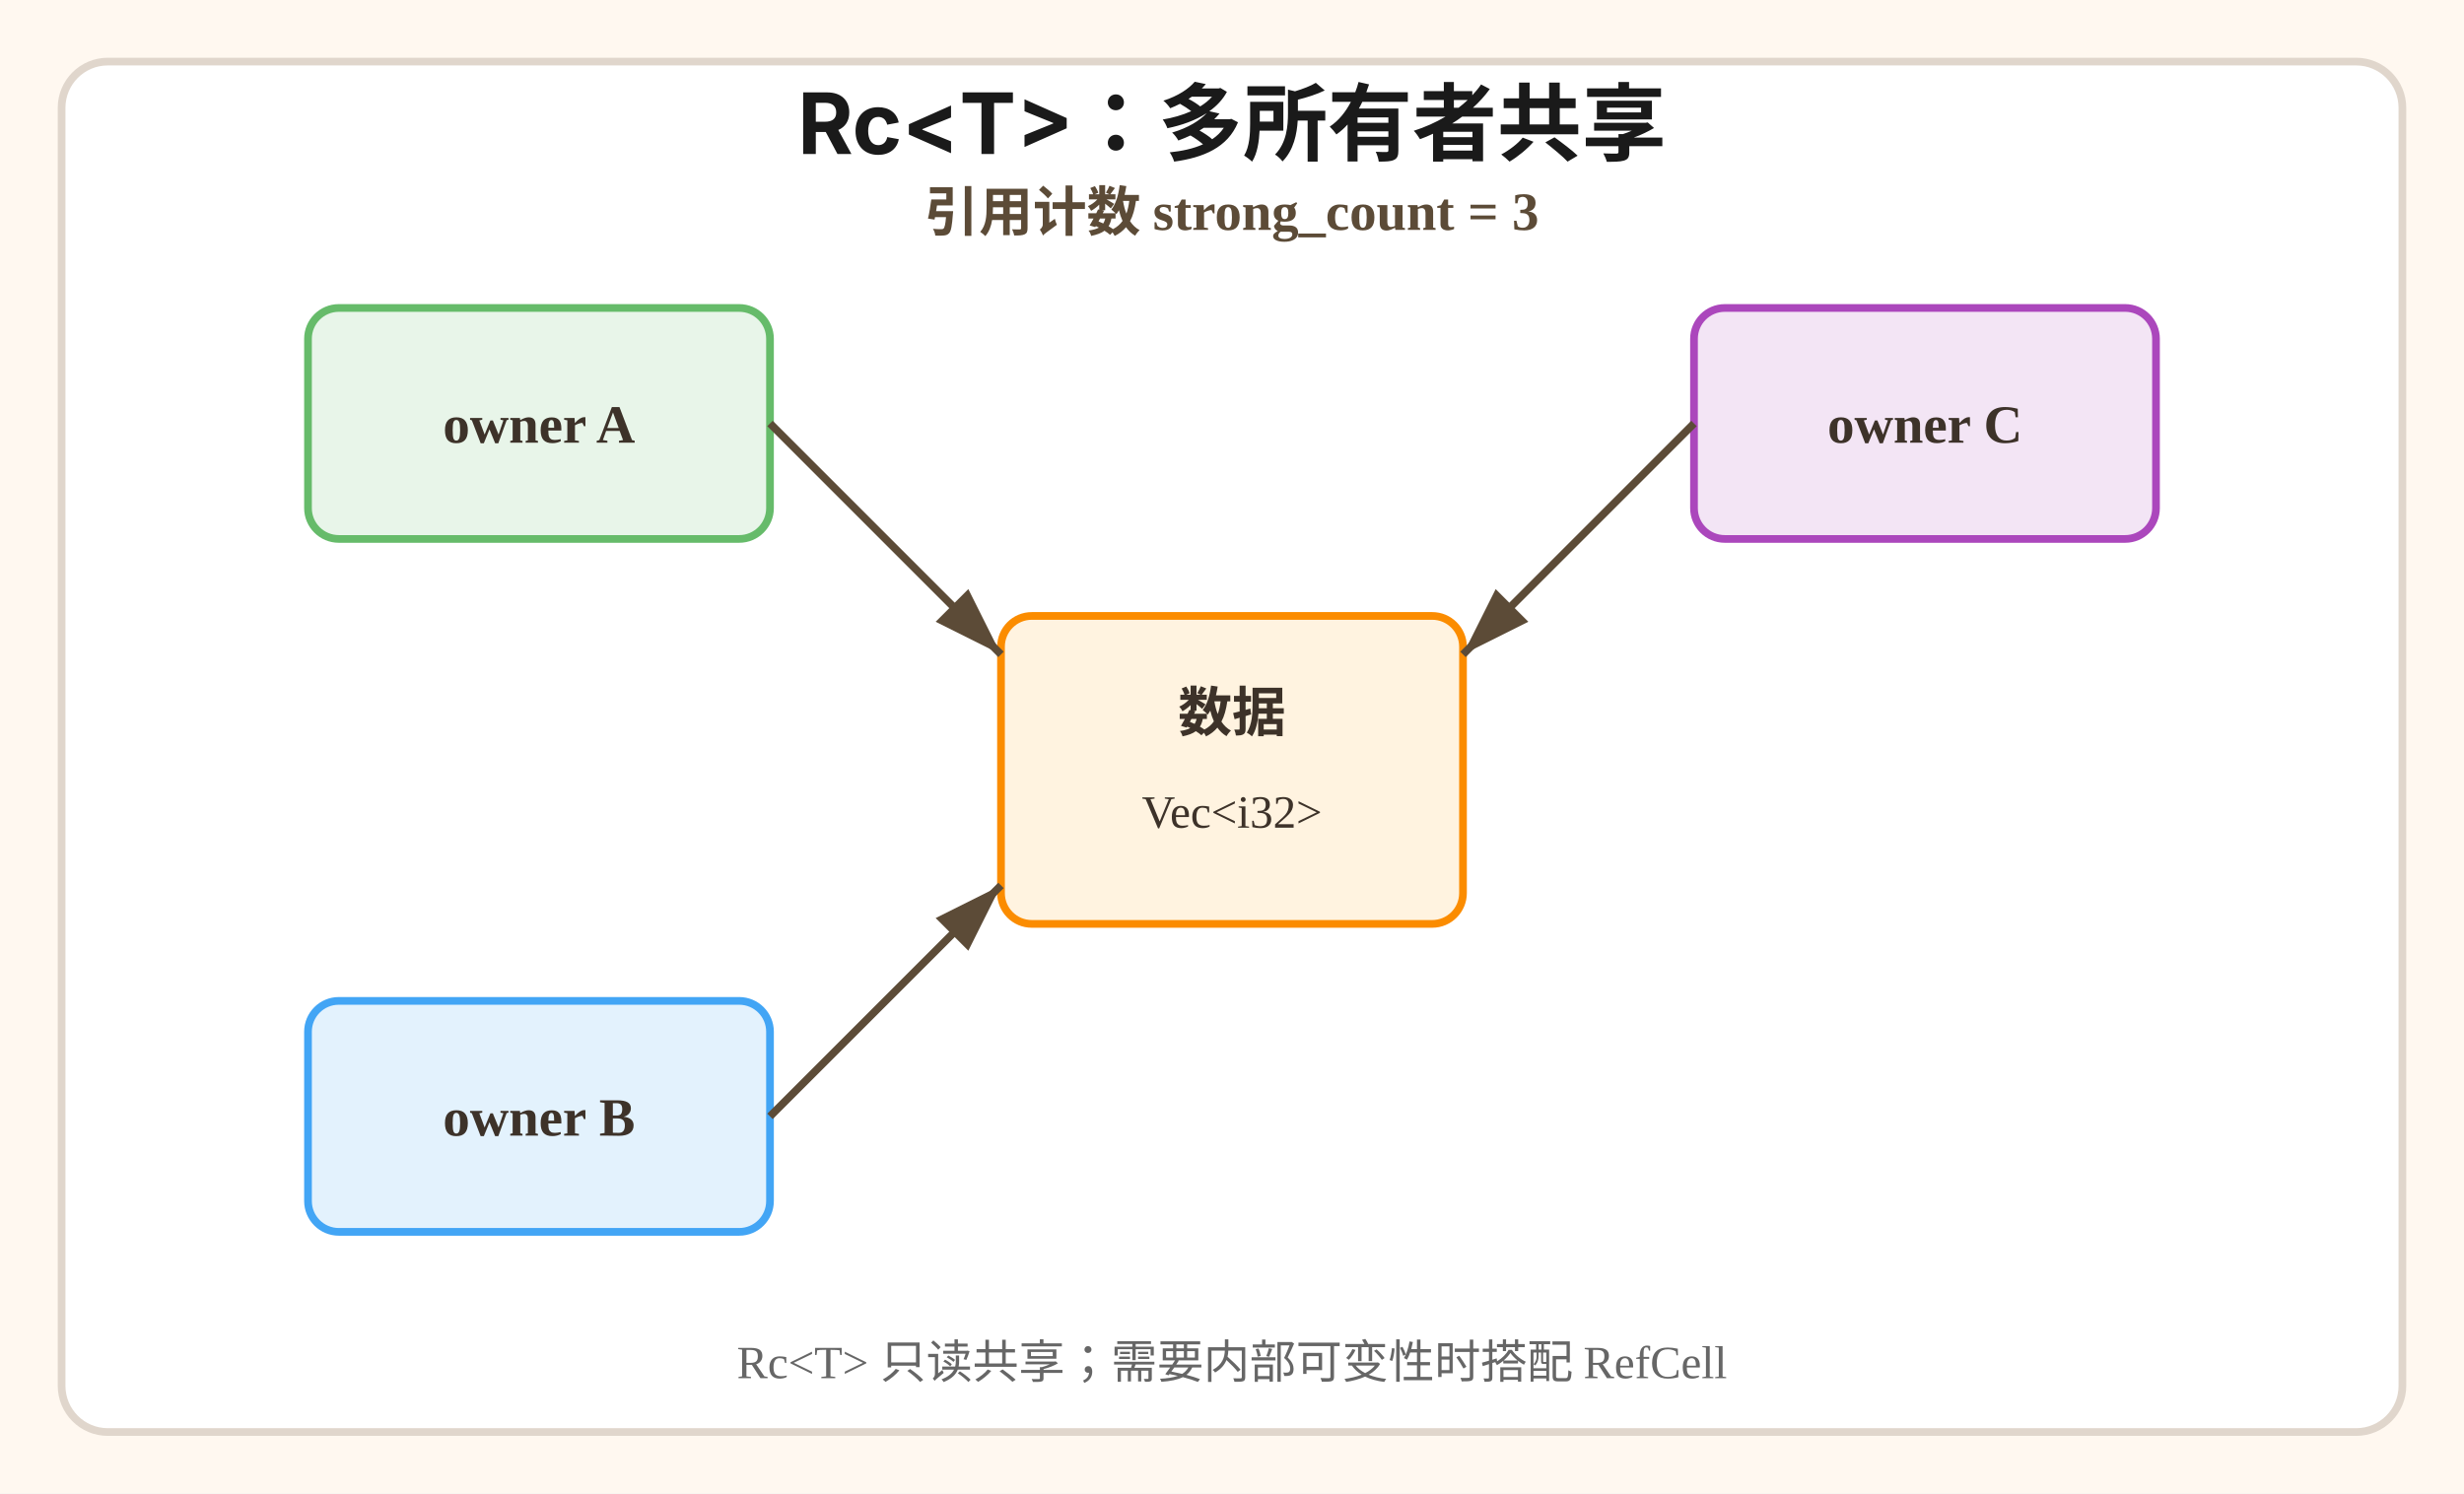
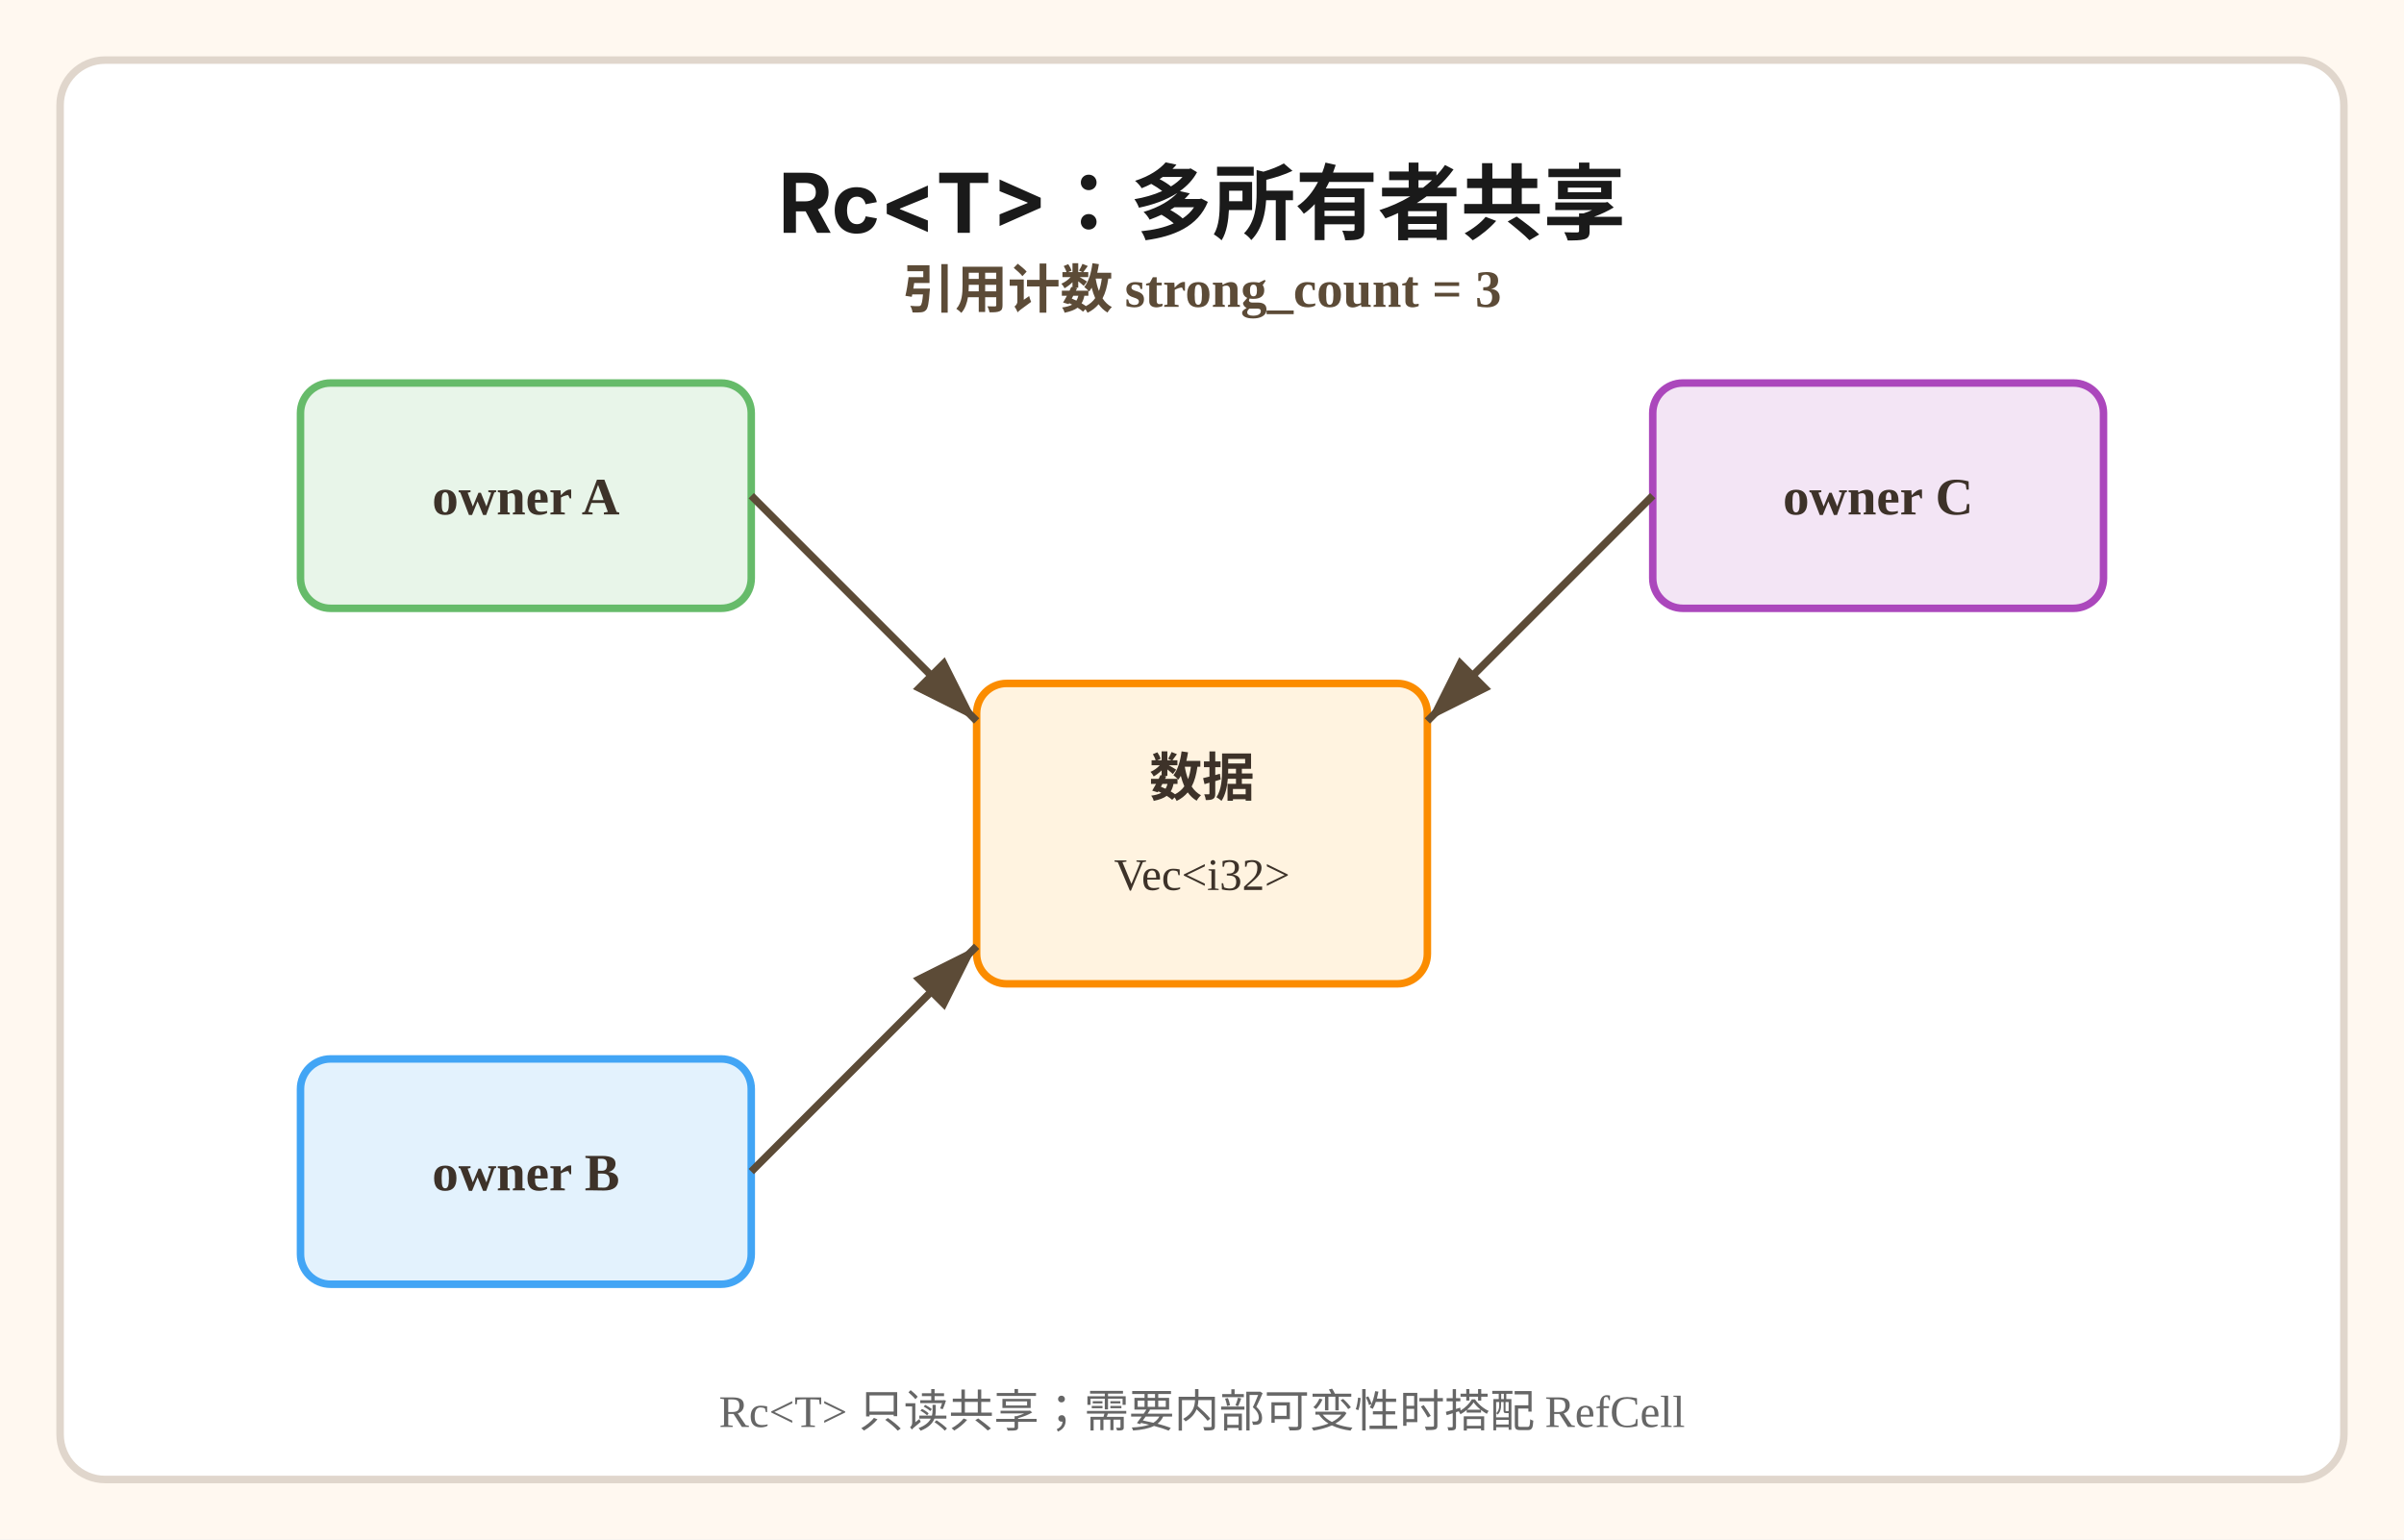
- <svg xmlns="http://www.w3.org/2000/svg" width="640" height="388" viewBox="0 0 640 388">
+ <svg xmlns="http://www.w3.org/2000/svg" width="640" height="410" viewBox="0 0 640 410">
  <defs>
    <style>
      .bg { fill: #fff8f0; }
      .card { fill: #ffffff; stroke: #e0d6cc; stroke-width: 2; }
      .title { font: bold 22px system-ui, -apple-system, sans-serif; fill: #1a1a1a; }
      .text { font: 15px system-ui, -apple-system, sans-serif; fill: #2a2a2a; }
      .code { font: 14px "SF Mono", Menlo, monospace; fill: #3a2a1a; }
      .label { font: 13px system-ui, -apple-system, sans-serif; fill: #5a5a5a; }
      .arrow { stroke: #7a6a5a; stroke-width: 2; fill: none; marker-end: url(#arrowhead); }
      .highlight { fill: #ffeacc; stroke: #ffaa55; stroke-width: 2; }
      .box { fill: #e8f4ff; stroke: #3399ff; stroke-width: 2; }
      .box2 { fill: #f0ffe8; stroke: #66bb33; stroke-width: 2; }
      .box3 { fill: #fff0f5; stroke: #dd5599; stroke-width: 2; }
    </style>
    <marker id="arrowhead" markerWidth="10" markerHeight="7" refX="9" refY="3.5" orient="auto">
      <polygon points="0 0, 10 3.5, 0 7" fill="#7a6a5a" />
    </marker>
    <marker id="arrow" markerWidth="10" markerHeight="10" refX="9" refY="3" orient="auto" markerUnits="strokeWidth">
      <path d="M0,0 L0,6 L9,3 z" fill="#5c4b37" />
    </marker>
  </defs>
-   <rect width="640" height="388" class="bg" />
-   <rect x="16" y="16" width="608" height="356" rx="12" class="card" />
-   <text x="320" y="40" text-anchor="middle" class="title">Rc&lt;T&gt;：多所有者共享</text>
-   <rect x="260" y="160" width="120" height="80" fill="#fff3e0" stroke="#fb8c00" stroke-width="2" rx="8" />
-   <text x="320" y="190" font-size="14" font-weight="bold" fill="#3d3229" text-anchor="middle">数据</text>
-   <text x="320" y="215" font-size="12" font-weight="normal" fill="#3d3229" text-anchor="middle">Vec&lt;i32&gt;</text>
-   <rect x="80" y="80" width="120" height="60" fill="#e8f5e9" stroke="#66bb6a" stroke-width="2" rx="8" />
-   <text x="140" y="115" font-size="14" font-weight="bold" fill="#3d3229" text-anchor="middle">owner A</text>
-   <rect x="80" y="260" width="120" height="60" fill="#e3f2fd" stroke="#42a5f5" stroke-width="2" rx="8" />
-   <text x="140" y="295" font-size="14" font-weight="bold" fill="#3d3229" text-anchor="middle">owner B</text>
-   <rect x="440" y="80" width="120" height="60" fill="#f3e5f5" stroke="#ab47bc" stroke-width="2" rx="8" />
-   <text x="500" y="115" font-size="14" font-weight="bold" fill="#3d3229" text-anchor="middle">owner C</text>
-   <line x1="200" y1="110" x2="260" y2="170" stroke="#5c4b37" stroke-width="2" marker-end="url(#arrow)" />
-   <line x1="200" y1="290" x2="260" y2="230" stroke="#5c4b37" stroke-width="2" marker-end="url(#arrow)" />
-   <line x1="440" y1="110" x2="380" y2="170" stroke="#5c4b37" stroke-width="2" marker-end="url(#arrow)" />
-   <text x="320" y="60" font-size="14" font-weight="bold" fill="#5c4b37" text-anchor="middle">引用计数 strong_count = 3</text>
-   <text x="320" y="358" font-size="12" font-weight="normal" fill="#666" text-anchor="middle">Rc&lt;T&gt; 只读共享；需要内部可变性时搭配 RefCell</text>
+   <rect width="640" height="410" class="bg" />
+   <rect x="16" y="16" width="608" height="378" rx="12" class="card" />
+   <text x="320" y="62" text-anchor="middle" class="title">Rc&lt;T&gt;：多所有者共享</text>
+   <rect x="260" y="182" width="120" height="80" fill="#fff3e0" stroke="#fb8c00" stroke-width="2" rx="8" />
+   <text x="320" y="212" font-size="14" font-weight="bold" fill="#3d3229" text-anchor="middle">数据</text>
+   <text x="320" y="237" font-size="12" font-weight="normal" fill="#3d3229" text-anchor="middle">Vec&lt;i32&gt;</text>
+   <rect x="80" y="102" width="120" height="60" fill="#e8f5e9" stroke="#66bb6a" stroke-width="2" rx="8" />
+   <text x="140" y="137" font-size="14" font-weight="bold" fill="#3d3229" text-anchor="middle">owner A</text>
+   <rect x="80" y="282" width="120" height="60" fill="#e3f2fd" stroke="#42a5f5" stroke-width="2" rx="8" />
+   <text x="140" y="317" font-size="14" font-weight="bold" fill="#3d3229" text-anchor="middle">owner B</text>
+   <rect x="440" y="102" width="120" height="60" fill="#f3e5f5" stroke="#ab47bc" stroke-width="2" rx="8" />
+   <text x="500" y="137" font-size="14" font-weight="bold" fill="#3d3229" text-anchor="middle">owner C</text>
+   <line x1="200" y1="132" x2="260" y2="192" stroke="#5c4b37" stroke-width="2" marker-end="url(#arrow)" />
+   <line x1="200" y1="312" x2="260" y2="252" stroke="#5c4b37" stroke-width="2" marker-end="url(#arrow)" />
+   <line x1="440" y1="132" x2="380" y2="192" stroke="#5c4b37" stroke-width="2" marker-end="url(#arrow)" />
+   <text x="320" y="82" font-size="14" font-weight="bold" fill="#5c4b37" text-anchor="middle">引用计数 strong_count = 3</text>
+   <text x="320" y="380" font-size="12" font-weight="normal" fill="#666" text-anchor="middle">Rc&lt;T&gt; 只读共享；需要内部可变性时搭配 RefCell</text>
</svg>
